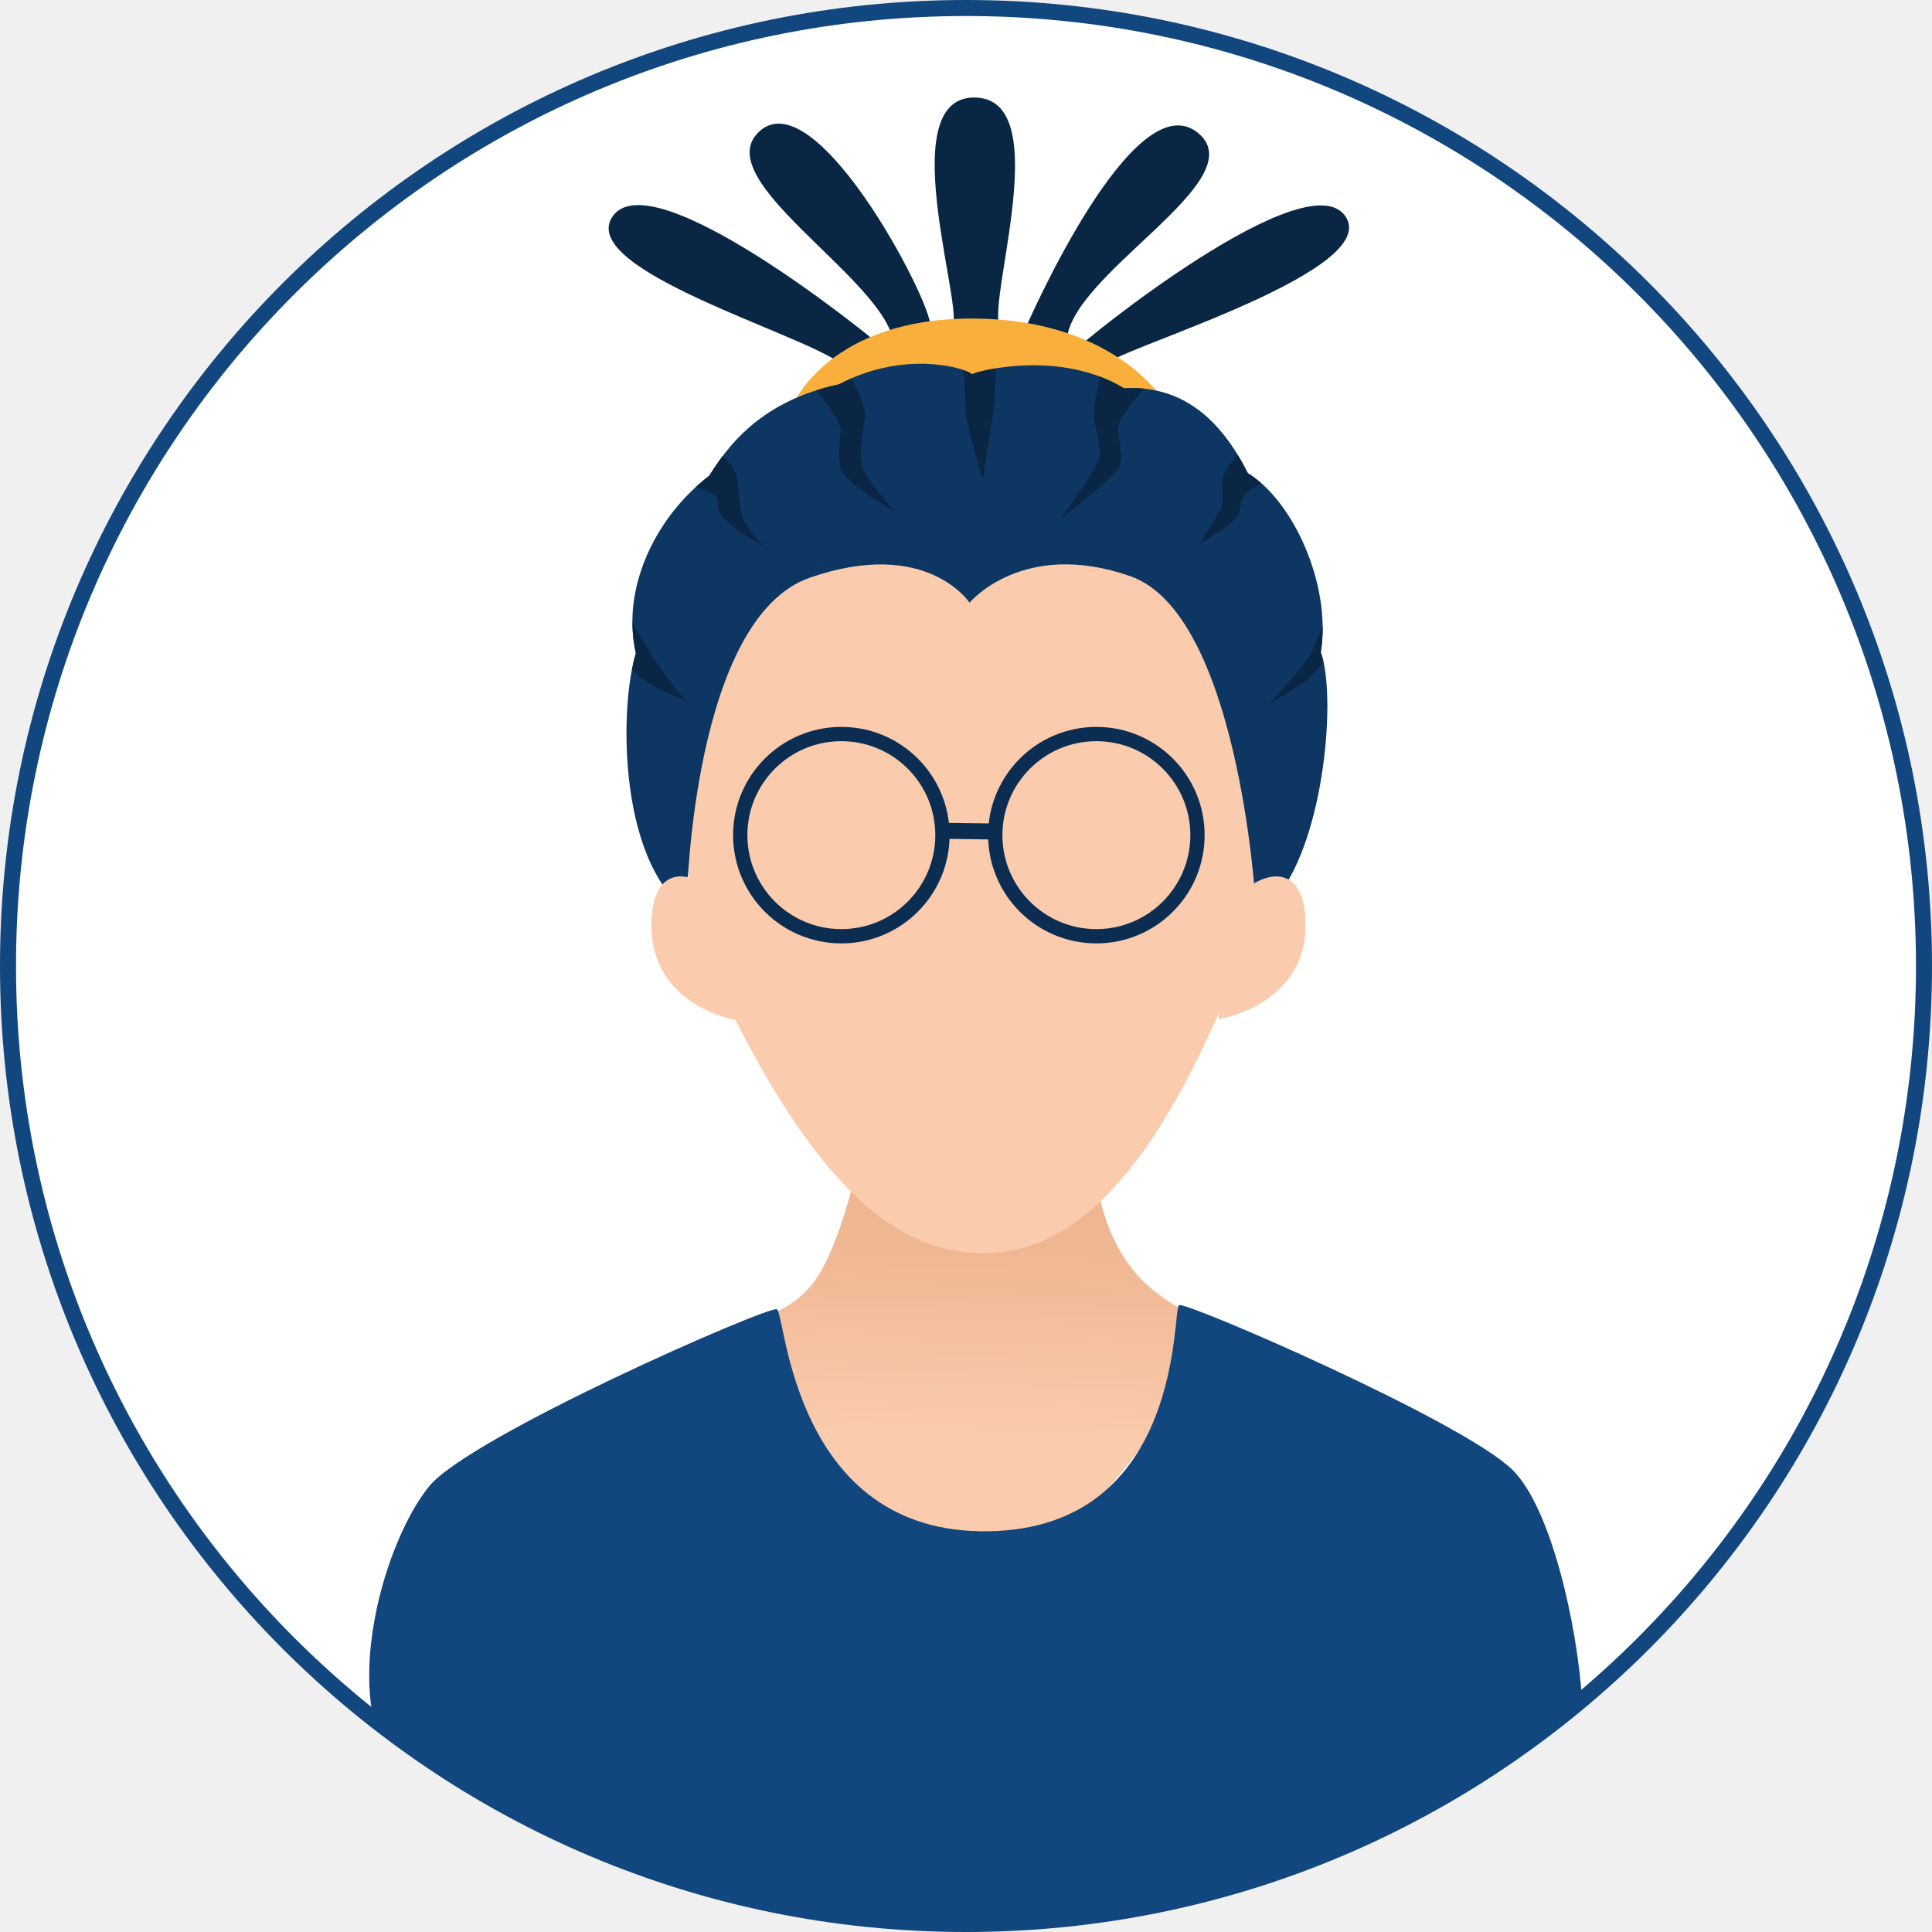
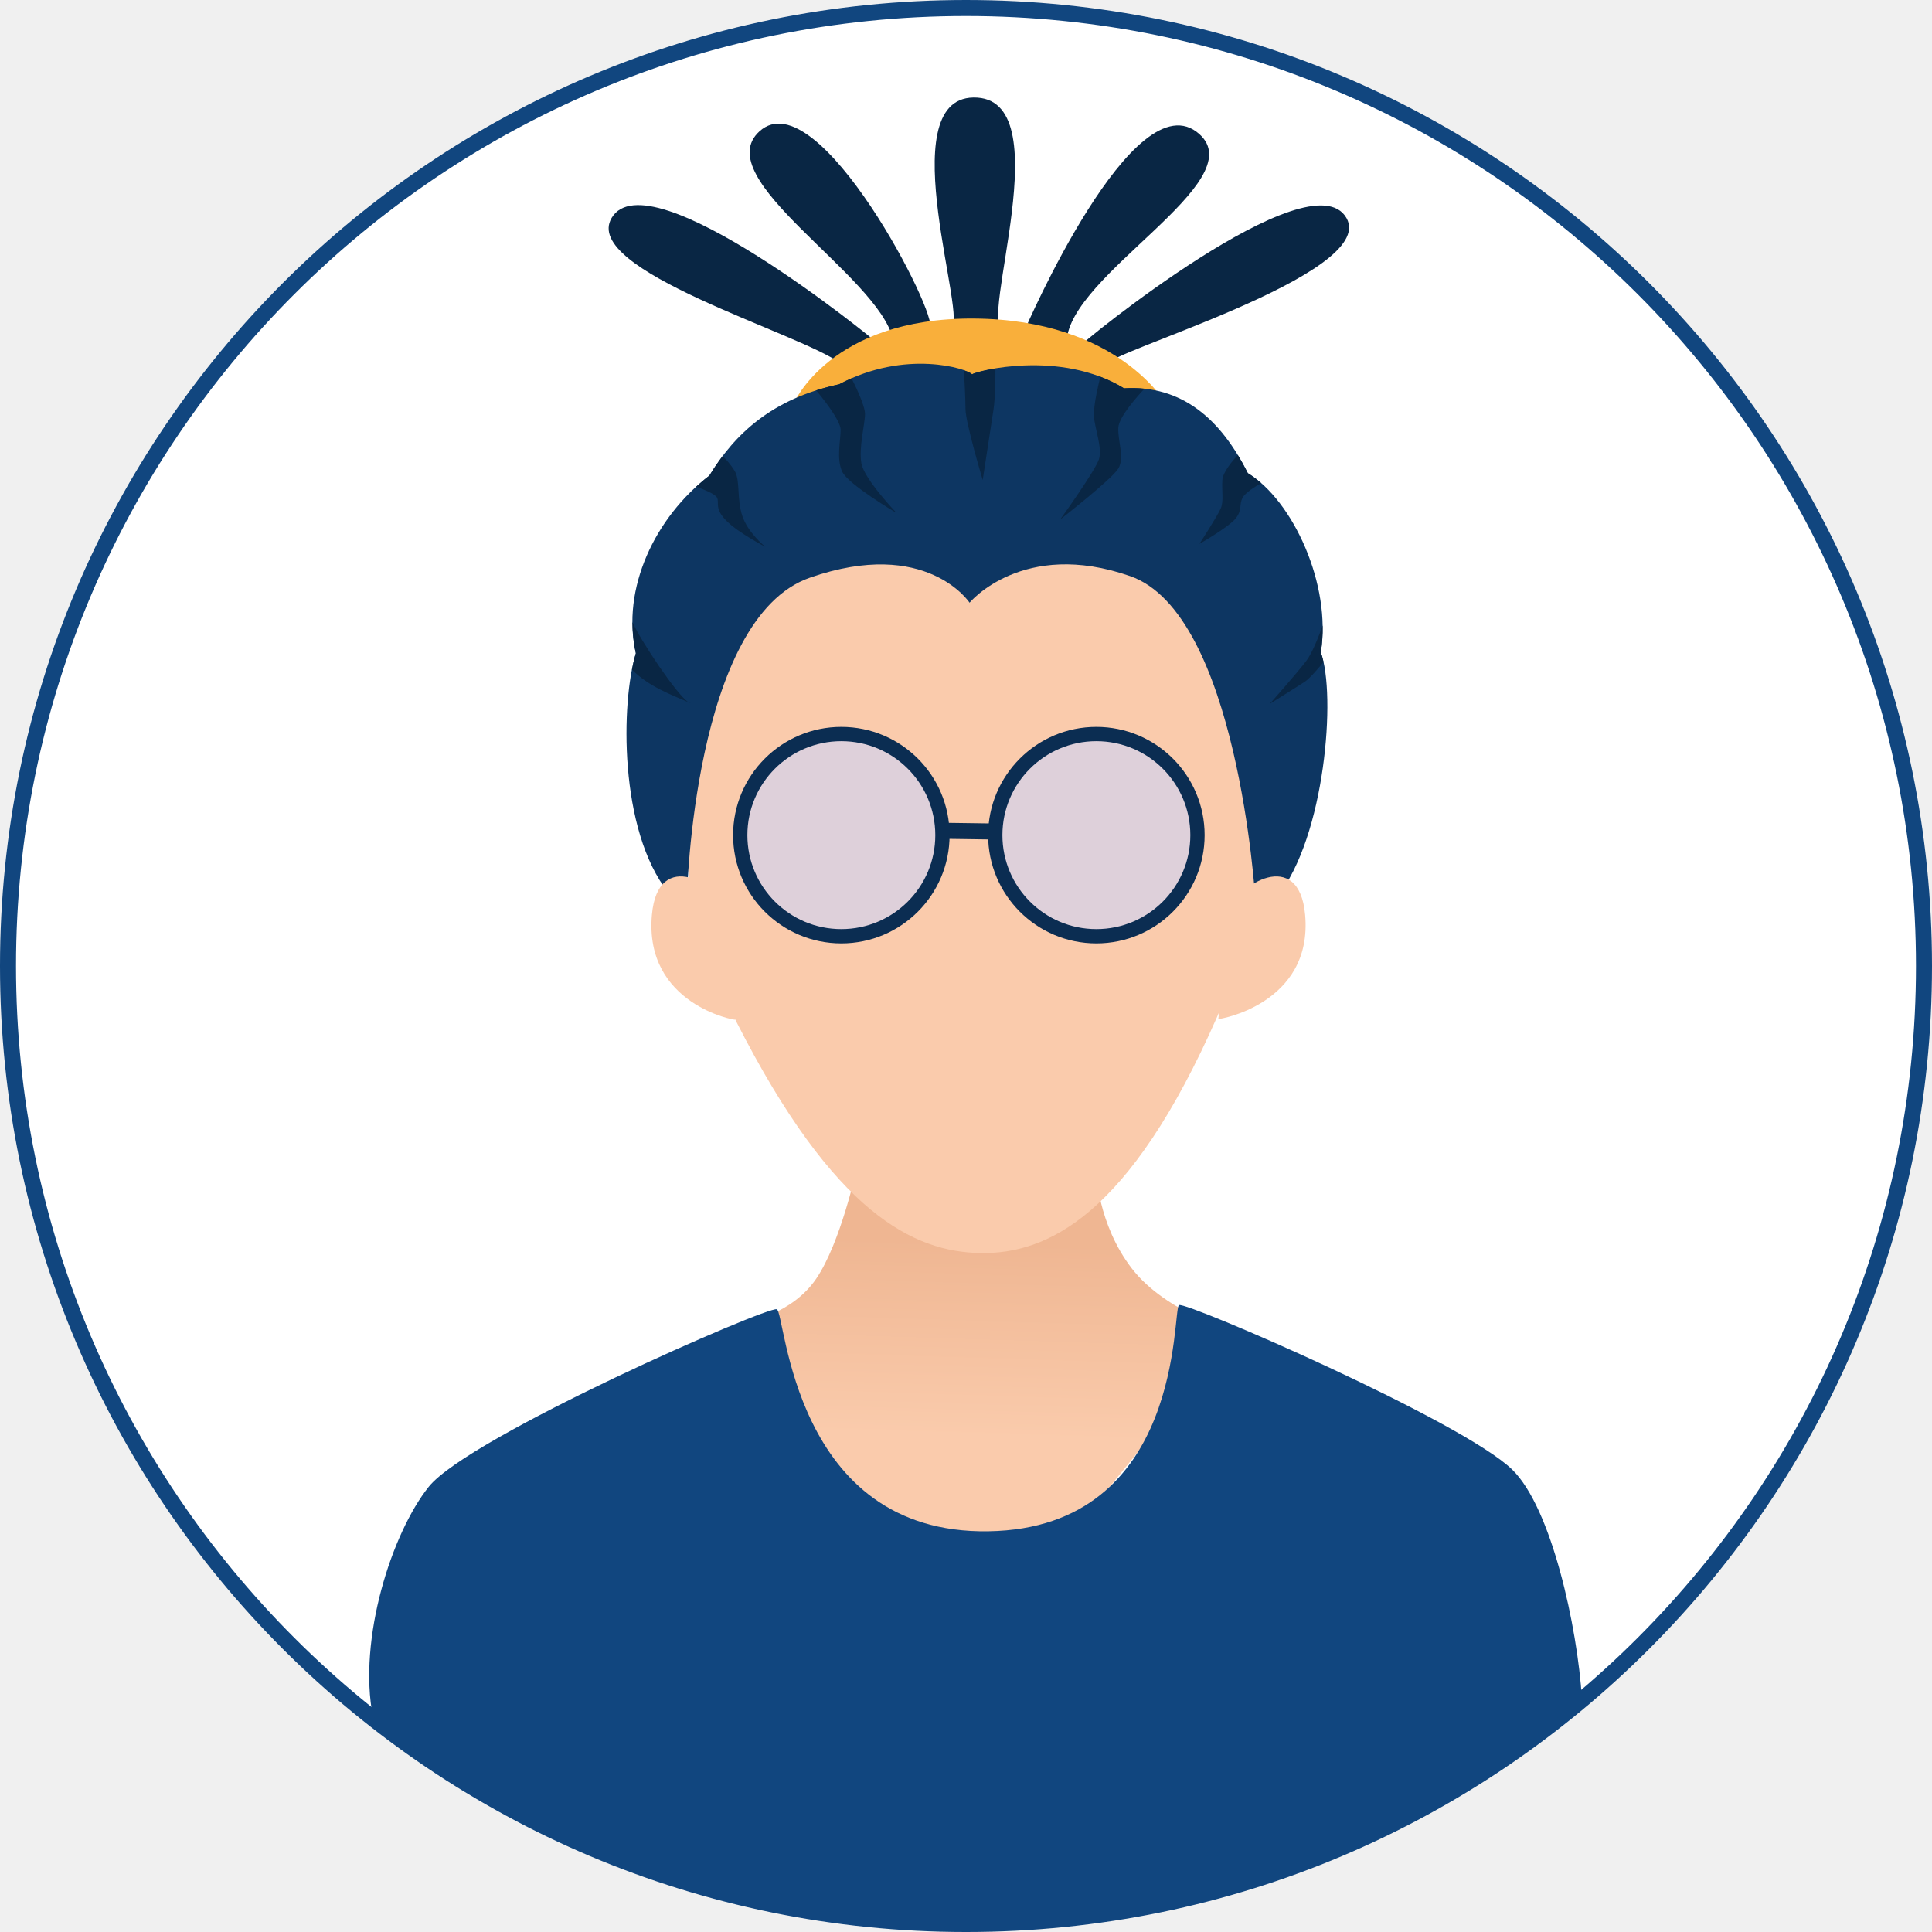
<svg xmlns="http://www.w3.org/2000/svg" xmlns:xlink="http://www.w3.org/1999/xlink" version="1.1" id="svg1491" width="257.565" height="257.565" viewBox="0 0 257.565 257.565">
  <defs id="defs1495">
    <linearGradient id="linearGradient2229">
      <stop style="stop-color:#facbac;stop-opacity:1" offset="0" id="stop2225" />
      <stop style="stop-color:#efb692;stop-opacity:1" offset="1" id="stop2227" />
    </linearGradient>
    <linearGradient xlink:href="#linearGradient2229" id="linearGradient2231" x1="256.241" y1="303.111" x2="257.053" y2="277.135" gradientUnits="userSpaceOnUse" />
  </defs>
  <g id="layer8" transform="translate(-125.5647,-111.5533)" style="display:inline">
    <circle style="opacity:1;fill:#ffffff;fill-opacity:1;stroke:#11467f;stroke-width:2.135;stroke-linecap:round;stroke-miterlimit:4;stroke-dasharray:none;stroke-opacity:1" id="path2217" cx="254.347" cy="240.336" r="127.715" />
  </g>
  <g id="layer5" style="opacity:1" transform="translate(-125.5647,-111.5533)">
    <path style="fill:url(#linearGradient2231);fill-opacity:1;stroke:none;stroke-width:0.378;stroke-linecap:butt;stroke-linejoin:miter;stroke-miterlimit:4;stroke-dasharray:none;stroke-opacity:1" d="m 239.737,267.48 c 0,0 -2.105,9.758 -5.357,14.541 -3.253,4.783 -9.184,5.74 -9.184,5.74 l 25.064,50.703 39.988,-49.363 c 0,0 -9.184,-2.487 -13.776,-8.419 -4.592,-5.931 -4.783,-13.01 -4.783,-13.01 z" id="path1547" />
    <path style="display:inline;opacity:1;fill:#11467f;fill-opacity:1;stroke:none;stroke-width:2.135;stroke-linecap:round;stroke-miterlimit:4;stroke-dasharray:none;stroke-opacity:1" d="m 103.561,174.544 c -1.19,-0.451 -41.048,16.97 -46.405,23.667 -4.905,6.131 -9.483,20.277 -7.434,30.699 l 0.012,0.008 c 3.267,2.581 6.659,5 10.162,7.25 0.251,0.155 0.502,0.309 0.754,0.463 3.271,2.074 6.634,3.999 10.08,5.768 0.529,0.26 1.059,0.517 1.592,0.77 3.192,1.587 6.448,3.041 9.762,4.355 0.867,0.327 1.737,0.645 2.611,0.953 3.025,1.13 6.092,2.145 9.193,3.043 1.213,0.329 2.432,0.64 3.654,0.934 2.799,0.726 5.621,1.356 8.463,1.891 1.583,0.27 3.171,0.51 4.764,0.721 2.514,0.379 5.038,0.682 7.57,0.91 3.473,0.317 6.957,0.492 10.443,0.523 3.716,-0.029 7.428,-0.221 11.127,-0.574 1.75,-0.176 3.497,-0.388 5.238,-0.637 2.57,-0.313 5.13,-0.704 7.676,-1.172 1.421,-0.294 2.836,-0.611 4.246,-0.953 2.832,-0.626 5.641,-1.347 8.424,-2.164 1.087,-0.345 2.17,-0.706 3.248,-1.08 3.048,-0.989 6.057,-2.093 9.021,-3.309 0.781,-0.341 1.56,-0.689 2.334,-1.045 3.196,-1.391 6.333,-2.913 9.404,-4.561 0.51,-0.288 1.018,-0.58 1.523,-0.875 3.282,-1.825 6.482,-3.795 9.59,-5.902 0.258,-0.183 0.515,-0.366 0.771,-0.551 3.273,-2.259 6.438,-4.67 9.486,-7.225 l 0.025,-0.021 c -0.602,-9.494 -4.043,-25.409 -9.299,-30.514 -6.697,-6.505 -43.483,-22.432 -44.414,-21.925 -0.931,0.507 0.758,29.737 -25.411,30.151 -26.17,0.415 -27.024,-29.148 -28.213,-29.599 z" id="circle2244" transform="translate(125.5647,111.5533)" />
    <path style="fill:#092644;fill-opacity:1;stroke:none;stroke-width:0.378;stroke-linecap:butt;stroke-linejoin:miter;stroke-miterlimit:4;stroke-dasharray:none;stroke-opacity:1" d="m 237.548,159.95 c -5.377,-4.001 -34.59,-12.358 -30.44,-19.347 4.925,-8.296 35.102,16.331 35.064,16.393 z" id="path1523" />
    <path style="fill:#092644;fill-opacity:1;stroke:none;stroke-width:0.378;stroke-linecap:butt;stroke-linejoin:miter;stroke-miterlimit:4;stroke-dasharray:none;stroke-opacity:1" d="m 244.616,156.795 c -1.905,-8.533 -24.77,-21.426 -17.794,-27.743 7.818,-7.079 24.173,25.06 22.673,26.212 z" id="path1525" />
    <path style="fill:#092644;fill-opacity:1;stroke:none;stroke-width:0.378;stroke-linecap:butt;stroke-linejoin:miter;stroke-miterlimit:4;stroke-dasharray:none;stroke-opacity:1" d="m 252.269,155.265 c 2.691,-0.255 -8.068,-30.524 3.061,-30.709 11.874,-0.197 0.459,30.601 4.018,30.996 z" id="path1527" />
    <path style="fill:#092644;fill-opacity:1;stroke:none;stroke-width:0.378;stroke-linecap:butt;stroke-linejoin:miter;stroke-miterlimit:4;stroke-dasharray:none;stroke-opacity:1" d="m 262.218,155.456 c 0,0 14.573,-33.796 23.247,-26.021 7.106,6.37 -17.363,18.723 -17.698,27.647 z" id="path1529" />
    <path style="fill:#092644;fill-opacity:1;stroke:none;stroke-width:0.378;stroke-linecap:butt;stroke-linejoin:miter;stroke-miterlimit:4;stroke-dasharray:none;stroke-opacity:1" d="m 269.489,157.752 c -0.128,-0.256 30.861,-25.452 35.587,-17.124 4.275,7.533 -32.828,18.151 -31.857,19.516 z" id="path1531" />
    <path style="fill:#facbac;fill-opacity:1;stroke:none;stroke-width:0.378;stroke-linecap:butt;stroke-linejoin:miter;stroke-miterlimit:4;stroke-dasharray:none;stroke-opacity:1" d="m 256.274,278.602 c 8.866,0.154 19.872,-4.91 31.568,-31.531 16.616,-37.82 8.159,-81.435 -31.521,-81.541 -40.965,0.704 -47.892,52.133 -32.563,82.284 13.023,25.616 23.65,30.635 32.516,30.789 z" id="path1504" />
    <path style="fill:#f9af3b;fill-opacity:1;stroke:none;stroke-width:0.378;stroke-linecap:butt;stroke-linejoin:miter;stroke-miterlimit:4;stroke-dasharray:none;stroke-opacity:1" d="m 231.348,165.385 c 0,0 4.87,-11.5 24.082,-11.364 19.211,0.135 25.57,11.364 25.57,11.364 z" id="path1521" />
    <path style="fill:#0d3662;fill-opacity:1;stroke:none;stroke-width:0.378;stroke-linecap:butt;stroke-linejoin:miter;stroke-miterlimit:4;stroke-dasharray:none;stroke-opacity:1" d="m 217.142,231.136 c 0,0 0.835,-37.159 16.393,-42.57 15.558,-5.412 21.287,3.336 21.287,3.336 0,0 7.078,-8.547 21.418,-3.541 14.341,5.006 16.664,42.91 16.664,42.91 0,0 0.255,3.15 2.941,-0.195 6.376,-7.942 7.883,-26.989 5.801,-32.553 1.468,-8.998 -3.725,-20.267 -9.729,-23.89 -3.589,-7.179 -8.776,-11.78 -16.504,-11.31 -8.477,-5.211 -19.738,-2.319 -20.254,-1.862 -0.629,-0.775 -8.901,-3.364 -17.728,1.324 -8.945,1.916 -13.932,6.641 -17.297,12.174 -7.253,5.552 -11.776,15.099 -9.799,23.683 -1.98,6.407 -2.318,23.576 4.359,31.948 1.438,1.803 1.819,-0.912 2.448,0.546 z" id="path1519" />
    <path style="fill:#facbac;fill-opacity:1;stroke:none;stroke-width:0.378;stroke-linecap:butt;stroke-linejoin:miter;stroke-miterlimit:4;stroke-dasharray:none;stroke-opacity:1" d="m 222.422,232.945 1.148,14.541 c 0.099,0.133 -12.157,-2.023 -11.097,-13.967 0.81,-9.137 9.145,-3.945 9.949,-0.574 z" id="path1506" />
    <path id="path1517" d="m 289.61,232.945 -1.626,14.445 c -0.099,0.133 12.635,-1.927 11.575,-13.871 -0.81,-9.137 -9.145,-3.945 -9.949,-0.574 z" style="fill:#facbac;fill-opacity:1;stroke:none;stroke-width:0.378;stroke-linecap:butt;stroke-linejoin:miter;stroke-miterlimit:4;stroke-dasharray:none;stroke-opacity:1" />
    <path style="fill:#092644;fill-opacity:1;stroke:none;stroke-width:0.378;stroke-linecap:butt;stroke-linejoin:miter;stroke-miterlimit:4;stroke-dasharray:none;stroke-opacity:1" d="m 272.256,161.781 c -0.171,0.681 -0.94,3.788 -0.854,5.25 0.096,1.626 1.148,4.21 0.67,5.74 -0.478,1.531 -5.166,8.035 -5.166,8.035 0,0 6.887,-5.356 7.748,-6.791 0.861,-1.435 -0.096,-3.731 0,-5.453 0.082,-1.48 2.712,-4.366 3.486,-5.188 -0.873,-0.09 -1.779,-0.11 -2.727,-0.053 -1.02,-0.627 -2.081,-1.13 -3.158,-1.541 z" id="path1533" />
    <path style="fill:#092644;fill-opacity:1;stroke:none;stroke-width:0.378;stroke-linecap:butt;stroke-linejoin:miter;stroke-miterlimit:4;stroke-dasharray:none;stroke-opacity:1" d="m 290.584,172.219 c -0.676,0.729 -1.988,2.263 -2.059,3.326 -0.096,1.435 0.191,2.776 -0.191,3.732 -0.383,0.957 -2.869,4.783 -2.869,4.783 0,0 4.018,-2.297 4.879,-3.445 0.861,-1.148 0.383,-1.721 0.861,-2.678 0.345,-0.69 1.736,-1.539 2.494,-1.967 -0.583,-0.511 -1.176,-0.973 -1.781,-1.338 -0.421,-0.843 -0.867,-1.646 -1.334,-2.414 z" id="path1535" />
    <path style="fill:#092644;fill-opacity:1;stroke:none;stroke-width:0.378;stroke-linecap:butt;stroke-linejoin:miter;stroke-miterlimit:4;stroke-dasharray:none;stroke-opacity:1" d="m 301.891,194.939 c -0.407,1.155 -1.315,3.57 -2.172,4.713 -1.148,1.531 -4.879,5.74 -4.879,5.74 0,0 3.827,-2.391 4.688,-2.965 0.743,-0.495 2.077,-2.121 2.482,-2.619 -0.106,-0.48 -0.225,-0.916 -0.363,-1.285 0.19,-1.163 0.264,-2.366 0.244,-3.584 z" id="path1537" />
    <path style="fill:#092644;fill-opacity:1;stroke:none;stroke-width:0.378;stroke-linecap:butt;stroke-linejoin:miter;stroke-miterlimit:4;stroke-dasharray:none;stroke-opacity:1" d="m 258.268,160.68 c -1.743,0.292 -2.953,0.643 -3.109,0.781 -0.112,-0.138 -0.538,-0.336 -1.094,-0.537 0.053,0.882 0.213,3.598 0.213,5.15 0,1.818 2.297,9.471 2.297,9.471 0,0 1.149,-7.557 1.436,-9.375 0.264,-1.673 0.259,-4.936 0.258,-5.49 z" id="path1539" />
    <path style="fill:#092644;fill-opacity:1;stroke:none;stroke-width:0.378;stroke-linecap:butt;stroke-linejoin:miter;stroke-miterlimit:4;stroke-dasharray:none;stroke-opacity:1" d="m 239.088,161.99 c -0.554,0.238 -1.106,0.503 -1.656,0.795 -1.077,0.231 -2.094,0.504 -3.061,0.812 0.257,0.303 3.262,3.877 3.262,5.252 0,1.435 -0.574,3.827 0.191,5.549 0.765,1.722 7.27,5.547 7.27,5.547 0,0 -4.305,-4.495 -4.688,-6.6 -0.383,-2.105 0.479,-5.262 0.479,-6.602 0,-1.183 -1.444,-4.065 -1.797,-4.754 z" id="path1541" />
    <path style="fill:#092644;fill-opacity:1;stroke:none;stroke-width:0.378;stroke-linecap:butt;stroke-linejoin:miter;stroke-miterlimit:4;stroke-dasharray:none;stroke-opacity:1" d="m 221.904,172.355 c -0.637,0.842 -1.227,1.711 -1.77,2.604 -0.608,0.465 -1.19,0.968 -1.758,1.486 0.607,0.213 2.554,0.915 2.801,1.492 0.287,0.67 -0.382,1.434 1.244,3.061 1.626,1.626 5.166,3.445 5.166,3.445 0,0 -2.297,-1.819 -3.062,-4.115 -0.765,-2.296 -0.25,-4.747 -1.016,-5.99 -0.589,-0.957 -1.261,-1.644 -1.605,-1.982 z" id="path1543" />
    <path style="fill:#092644;fill-opacity:1;stroke:none;stroke-width:0.378;stroke-linecap:butt;stroke-linejoin:miter;stroke-miterlimit:4;stroke-dasharray:none;stroke-opacity:1" d="m 209.887,194.504 c 0.002,1.39 0.136,2.777 0.449,4.139 -0.193,0.625 -0.365,1.378 -0.521,2.189 2.267,2.263 5.222,3.335 7.504,4.328 -1.604,-1.077 -6.393,-8.281 -7.432,-10.656 z m 7.432,10.656 c 0.128,0.086 0.237,0.135 0.32,0.137 -0.099,-0.044 -0.218,-0.092 -0.32,-0.137 z" id="path1545" />
-     <circle style="opacity:1;fill:none;fill-opacity:1;stroke:#0b2d52;stroke-width:1.905;stroke-linecap:round;stroke-miterlimit:4;stroke-dasharray:none;stroke-opacity:1" id="path2168" cx="237.728" cy="222.891" r="13.479" />
-     <circle r="13.479" cy="222.891" cx="271.728" id="circle2185" style="opacity:1;fill:none;fill-opacity:1;stroke:#0b2d52;stroke-width:1.905;stroke-linecap:round;stroke-miterlimit:4;stroke-dasharray:none;stroke-opacity:1" />
+     <circle style="opacity:1;fill:#ded0da;fill-opacity:1;stroke:#0b2d52;stroke-width:1.905;stroke-linecap:round;stroke-miterlimit:4;stroke-dasharray:none;stroke-opacity:1" id="path2168" cx="237.728" cy="222.891" r="13.479" />
+     <circle r="13.479" cy="222.891" cx="271.728" id="circle2185" style="opacity:1;fill:#ded0da;fill-opacity:1;stroke:#0b2d52;stroke-width:1.905;stroke-linecap:round;stroke-miterlimit:4;stroke-dasharray:none;stroke-opacity:1" />
    <path style="fill:none;stroke:#0b2d52;stroke-width:2.135;stroke-linecap:butt;stroke-linejoin:miter;stroke-miterlimit:4;stroke-dasharray:none;stroke-opacity:1" d="m 251.791,222.317 6.888,0.096" id="path2187" />
  </g>
</svg>
